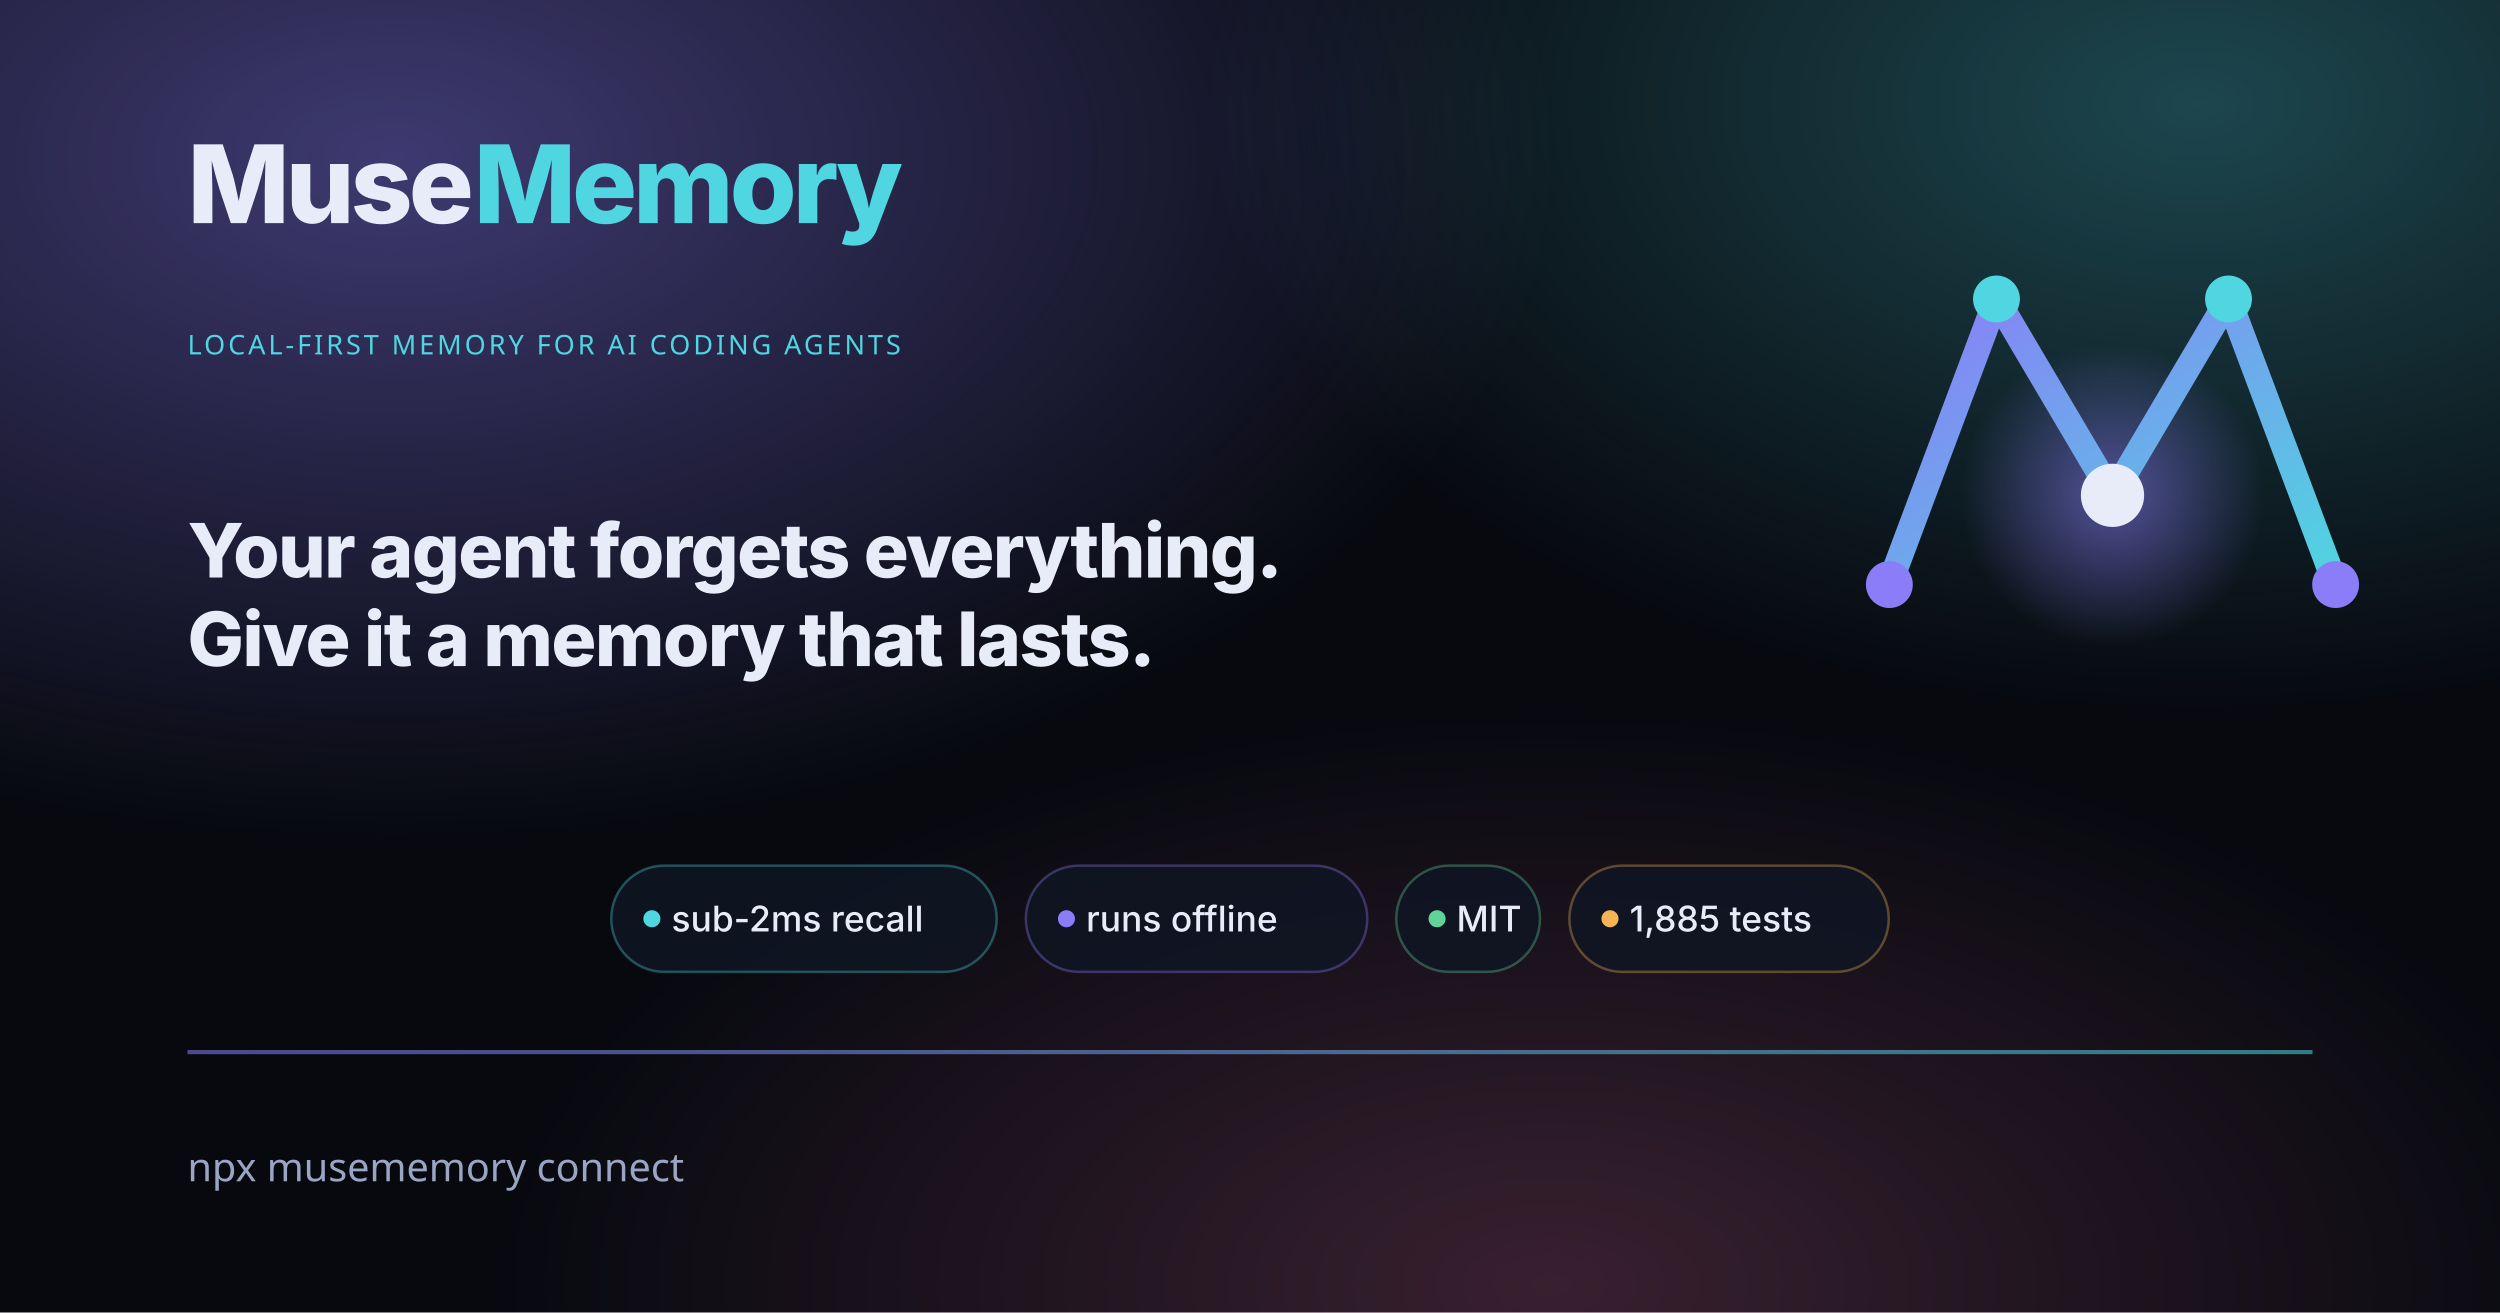
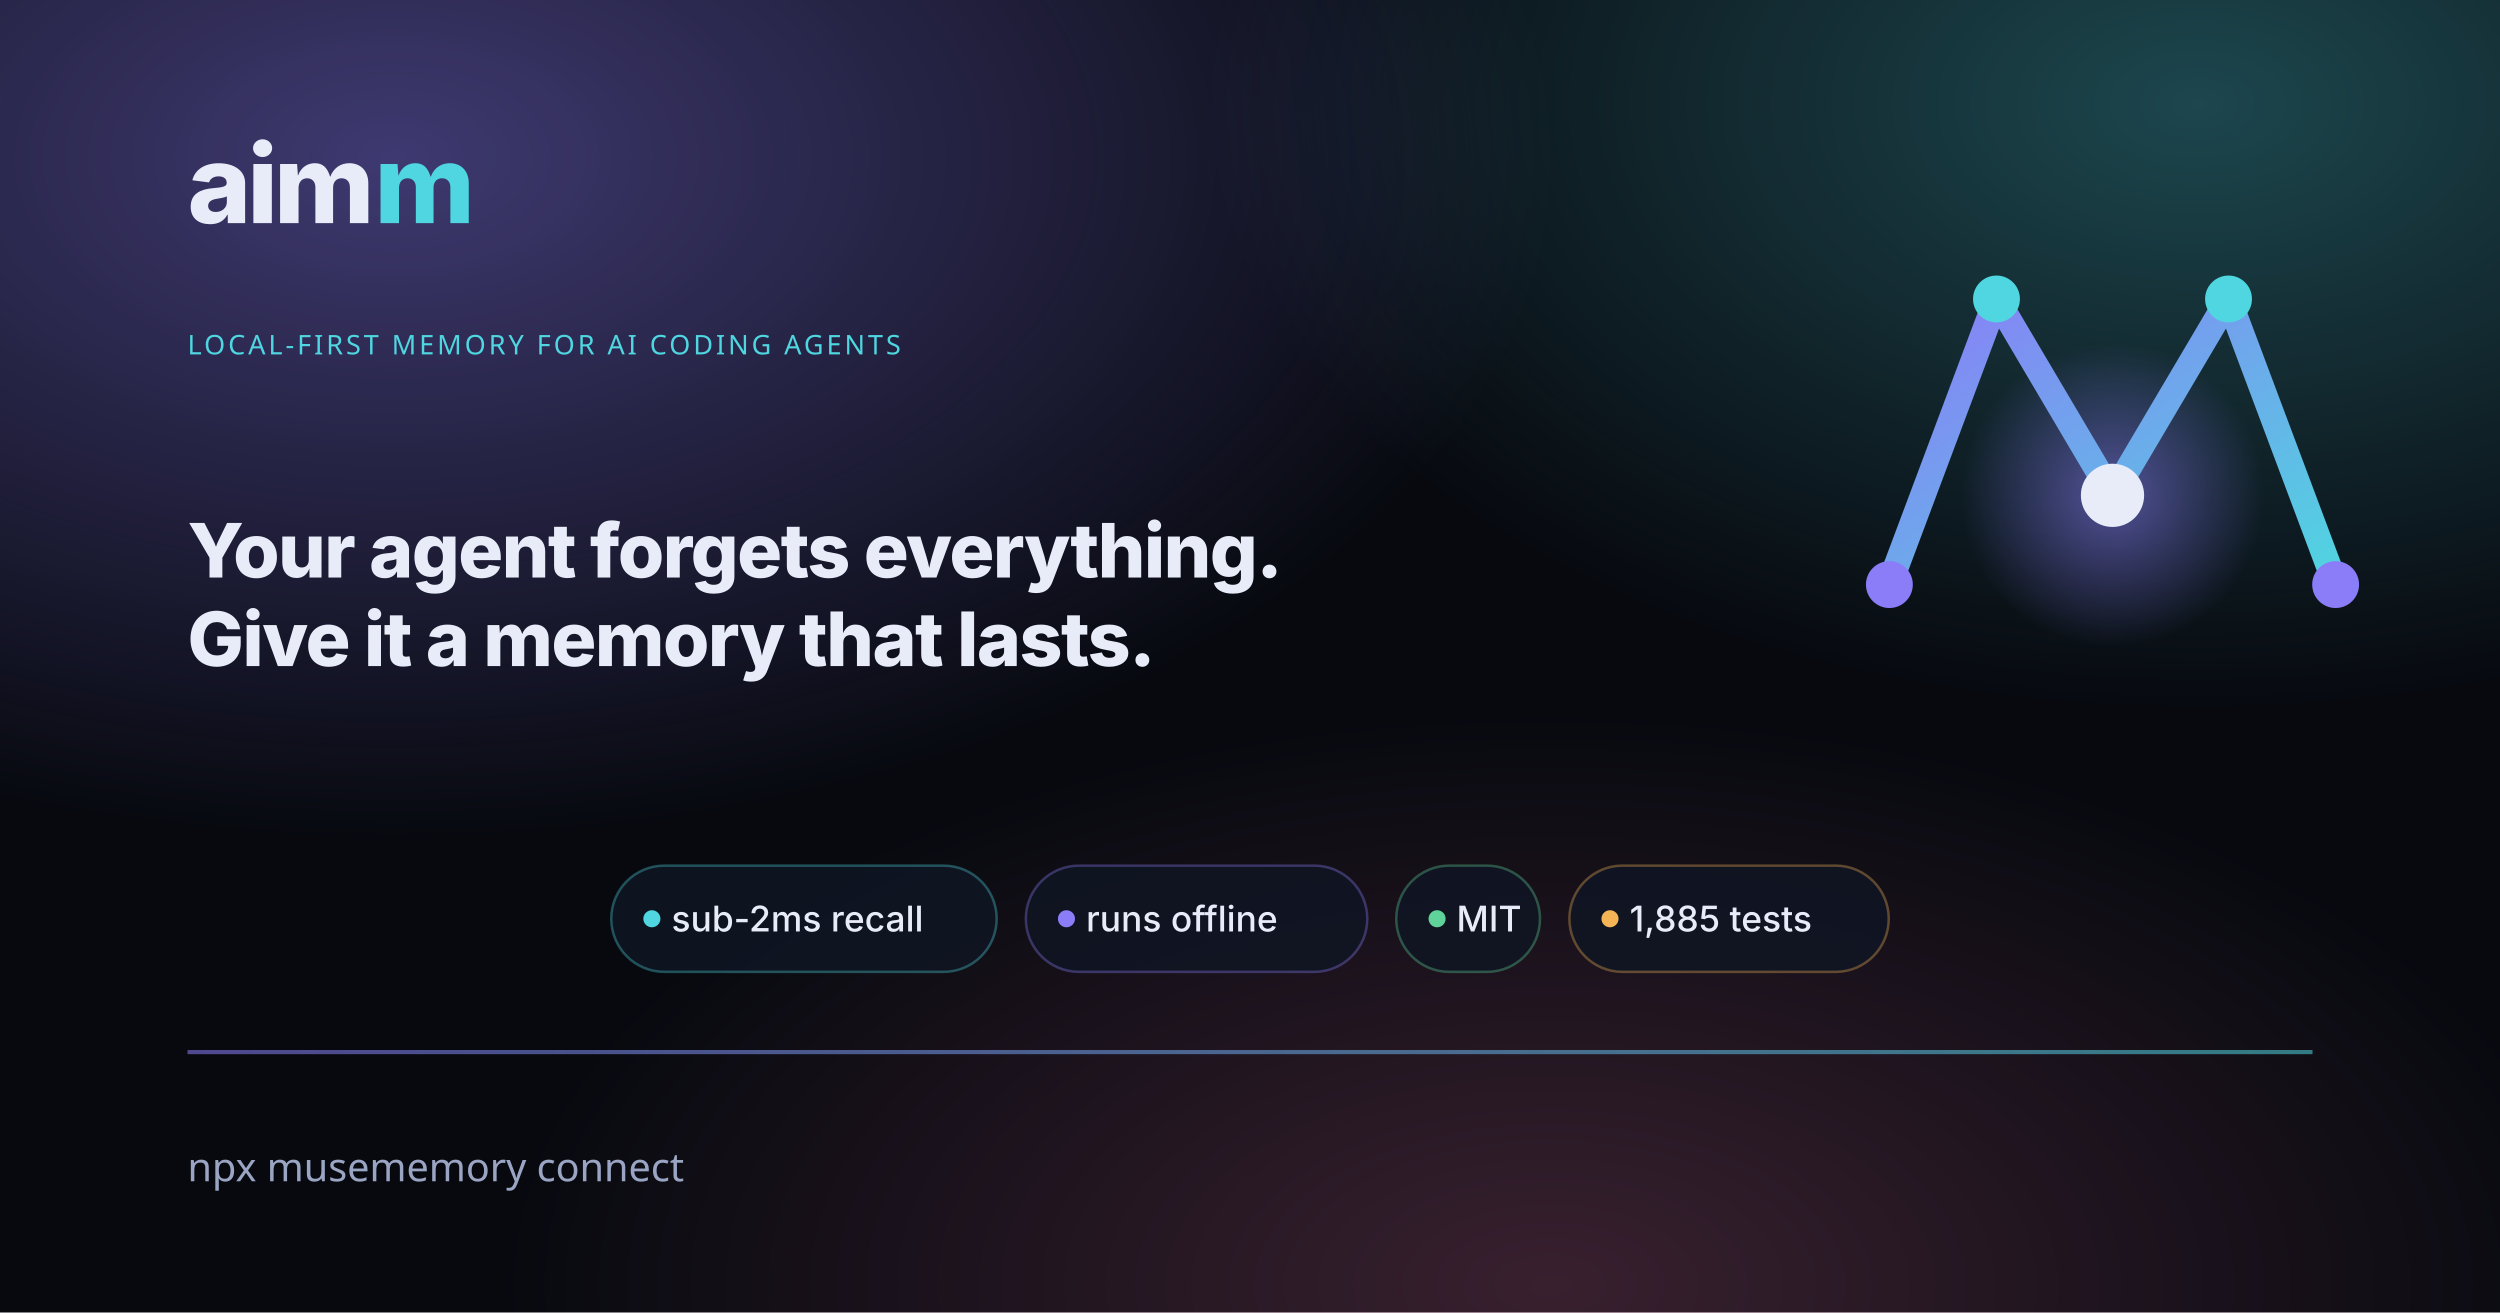
<svg xmlns="http://www.w3.org/2000/svg" width="1200" height="630" viewBox="0 0 1200 630">
  <defs>
    <linearGradient id="grad" x1="0" y1="0" x2="1" y2="1">
      <stop offset="0" stop-color="#8b7cf7" />
      <stop offset="1" stop-color="#4fd6e0" />
    </linearGradient>
    <linearGradient id="rule" x1="0" y1="0" x2="1" y2="0">
      <stop offset="0" stop-color="#8b7cf7" />
      <stop offset="1" stop-color="#4fd6e0" />
    </linearGradient>
    <radialGradient id="halo" cx="0.5" cy="0.5" r="0.5">
      <stop offset="0" stop-color="#8b7cf7" stop-opacity="0.55" />
      <stop offset="1" stop-color="#8b7cf7" stop-opacity="0" />
    </radialGradient>
    <radialGradient id="meshA" cx="0.5" cy="0.5" r="0.5">
      <stop offset="0" stop-color="#8b7cf7" stop-opacity="0.42" />
      <stop offset="1" stop-color="#8b7cf7" stop-opacity="0" />
    </radialGradient>
    <radialGradient id="meshB" cx="0.5" cy="0.5" r="0.5">
      <stop offset="0" stop-color="#4fd6e0" stop-opacity="0.30" />
      <stop offset="1" stop-color="#4fd6e0" stop-opacity="0" />
    </radialGradient>
    <radialGradient id="meshC" cx="0.5" cy="0.5" r="0.5">
      <stop offset="0" stop-color="#ff7db1" stop-opacity="0.20" />
      <stop offset="1" stop-color="#ff7db1" stop-opacity="0" />
    </radialGradient>
  </defs>
  <rect width="1200" height="630" fill="#07090f" />
  <g>
    <ellipse cx="192" cy="75.6" rx="552" ry="327.6" fill="url(#meshA)" />
    <ellipse cx="1056" cy="50.4" rx="480" ry="289.8" fill="url(#meshB)" />
    <ellipse cx="744" cy="617.4" rx="504" ry="277.2" fill="url(#meshC)" />
  </g>
-   <text x="90.0" y="107.1" font-family="Inter" font-size="52.0" font-weight="800" letter-spacing="-1.9" fill="#e8ecf8">Muse<tspan fill="#4fd6e0">Memory</tspan>
+   <text x="90.0" y="107.1" font-family="Inter" font-size="52.0" font-weight="800" letter-spacing="-1.9" fill="#e8ecf8">aim<tspan fill="#4fd6e0">m</tspan>
  </text>
  <text x="90.0" y="170.1" font-family="IBM Plex Mono" font-size="13.0" font-weight="500" letter-spacing="1.4" fill="#4fd6e0">LOCAL-FIRST MEMORY FOR AI CODING AGENTS</text>
  <text x="90.0" y="277.2" font-family="Inter" font-size="36.0" font-weight="800" letter-spacing="-0.72" fill="#e8ecf8">Your agent forgets everything.</text>
  <text x="90.0" y="319.7" font-family="Inter" font-size="36.0" font-weight="800" letter-spacing="-0.72" fill="#e8ecf8">Give it a memory that lasts.</text>
  <g>
    <rect x="293.4" y="415.5" width="185.0" height="51.0" rx="25.5" fill="#101624" fill-opacity="0.85" stroke="#4fd6e0" stroke-opacity="0.34" stroke-width="1.2" />
    <circle cx="312.9" cy="441.0" r="4.1" fill="#4fd6e0" />
    <text x="322.3" y="447.1" font-family="Inter" font-size="17" font-weight="500" fill="#e8ecf8">sub-2ms recall</text>
  </g>
  <g>
    <rect x="492.4" y="415.5" width="163.9" height="51.0" rx="25.5" fill="#101624" fill-opacity="0.85" stroke="#8b7cf7" stroke-opacity="0.34" stroke-width="1.2" />
    <circle cx="511.9" cy="441.0" r="4.1" fill="#8b7cf7" />
    <text x="521.3" y="447.1" font-family="Inter" font-size="17" font-weight="500" fill="#e8ecf8">runs offline</text>
  </g>
  <g>
    <rect x="670.2" y="415.5" width="69.0" height="51.0" rx="25.5" fill="#101624" fill-opacity="0.85" stroke="#5fd39a" stroke-opacity="0.34" stroke-width="1.2" />
    <circle cx="689.8" cy="441.0" r="4.1" fill="#5fd39a" />
    <text x="699.1" y="447.1" font-family="Inter" font-size="17" font-weight="500" fill="#e8ecf8">MIT</text>
  </g>
  <g>
    <rect x="753.3" y="415.5" width="153.3" height="51.0" rx="25.5" fill="#101624" fill-opacity="0.85" stroke="#f5b455" stroke-opacity="0.34" stroke-width="1.2" />
    <circle cx="772.8" cy="441.0" r="4.1" fill="#f5b455" />
    <text x="782.2" y="447.1" font-family="Inter" font-size="17" font-weight="500" fill="#e8ecf8">1,885 tests</text>
  </g>
  <rect x="90.0" y="504.0" width="1020.0" height="2.0" fill="url(#rule)" opacity="0.55" />
  <text x="90.0" y="567.0" font-family="IBM Plex Mono" font-size="19.0" font-weight="500" fill="#9aa5c3">npx musememory connect</text>
  <circle cx="1014.00" cy="237.76" r="72.83" fill="url(#halo)" />
  <polyline points="906.90,280.60 958.31,143.51 1014.00,237.76 1069.69,143.51 1121.10,280.60" fill="none" stroke="url(#grad)" stroke-width="12.29" stroke-linecap="round" stroke-linejoin="round" />
  <circle cx="906.90" cy="280.60" r="11.25" fill="#8b7cf7" />
  <circle cx="958.31" cy="143.51" r="11.25" fill="#4fd6e0" />
  <circle cx="1069.69" cy="143.51" r="11.25" fill="#4fd6e0" />
  <circle cx="1121.10" cy="280.60" r="11.25" fill="#8b7cf7" />
  <circle cx="1014.00" cy="237.76" r="15.18" fill="#e8ecf8" />
</svg>
